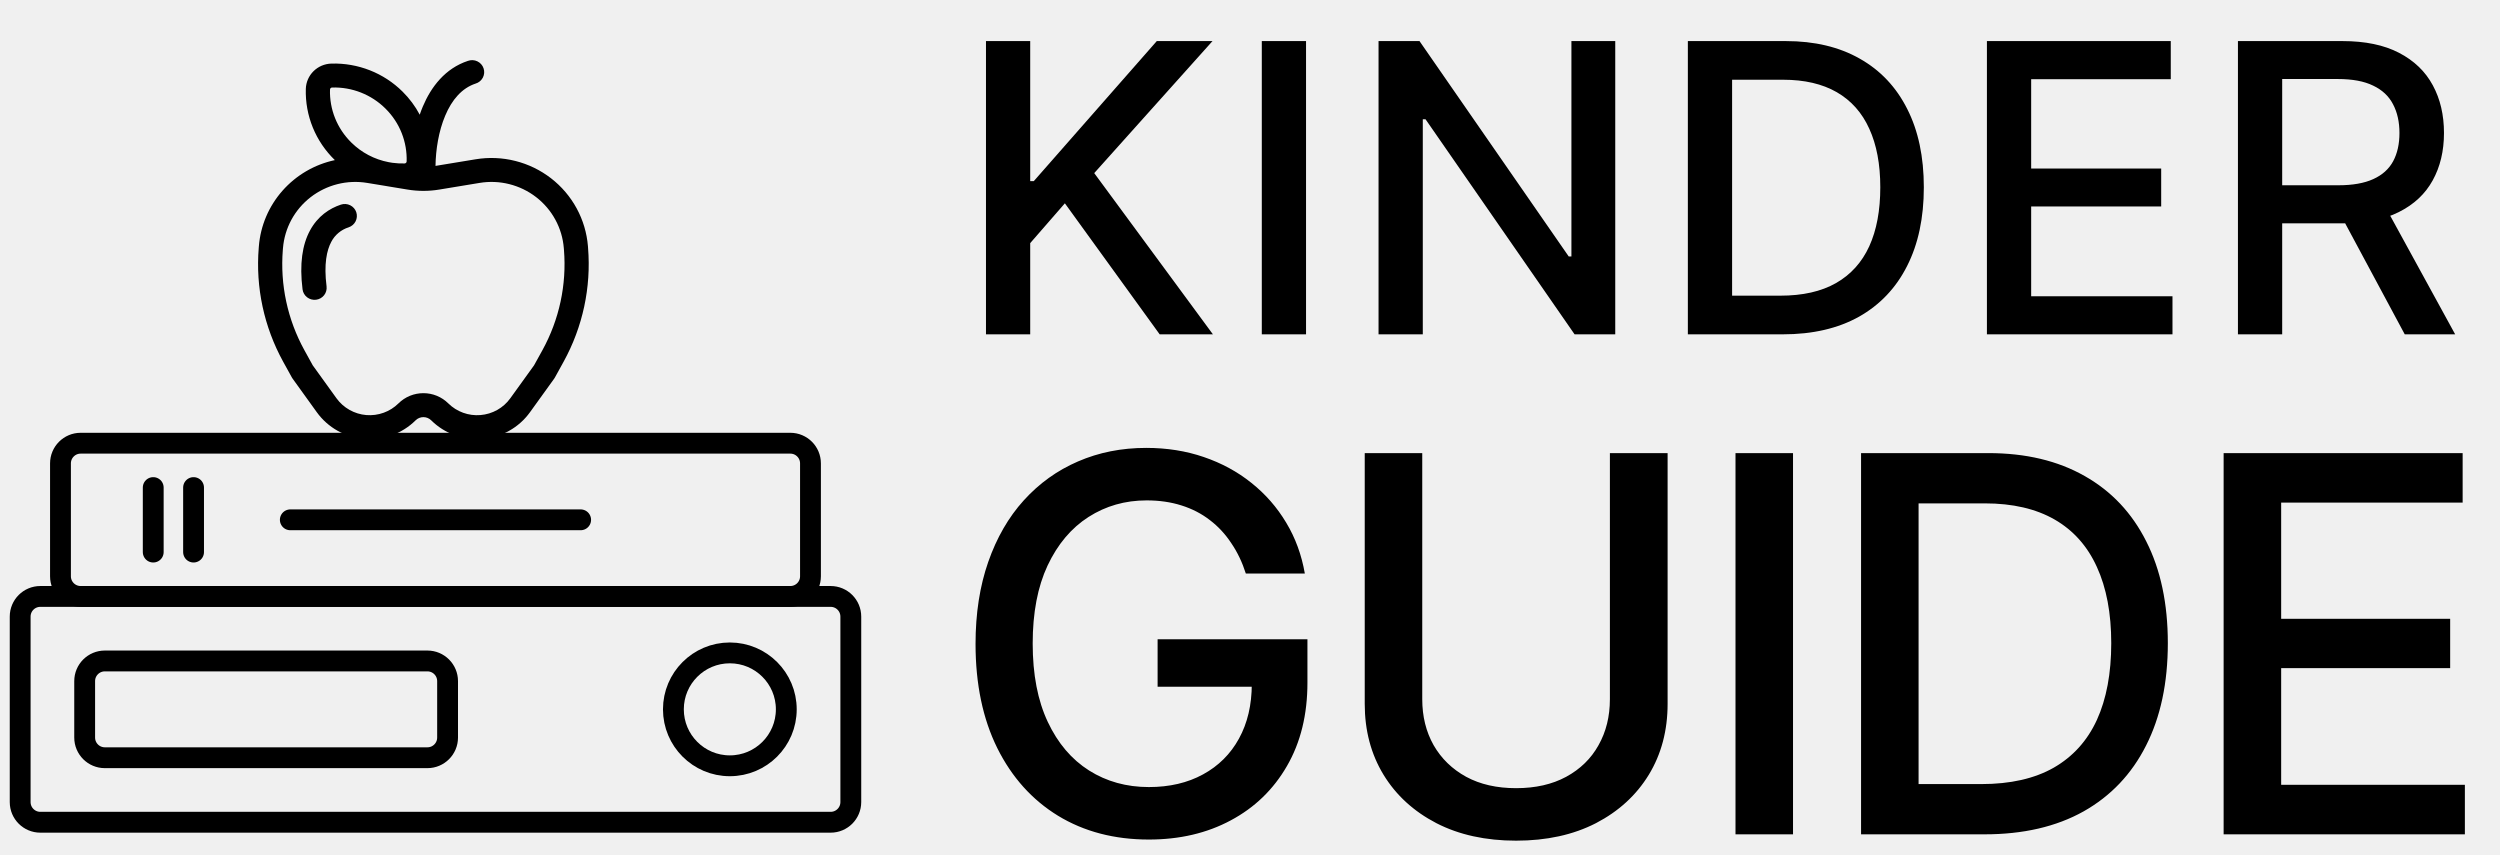
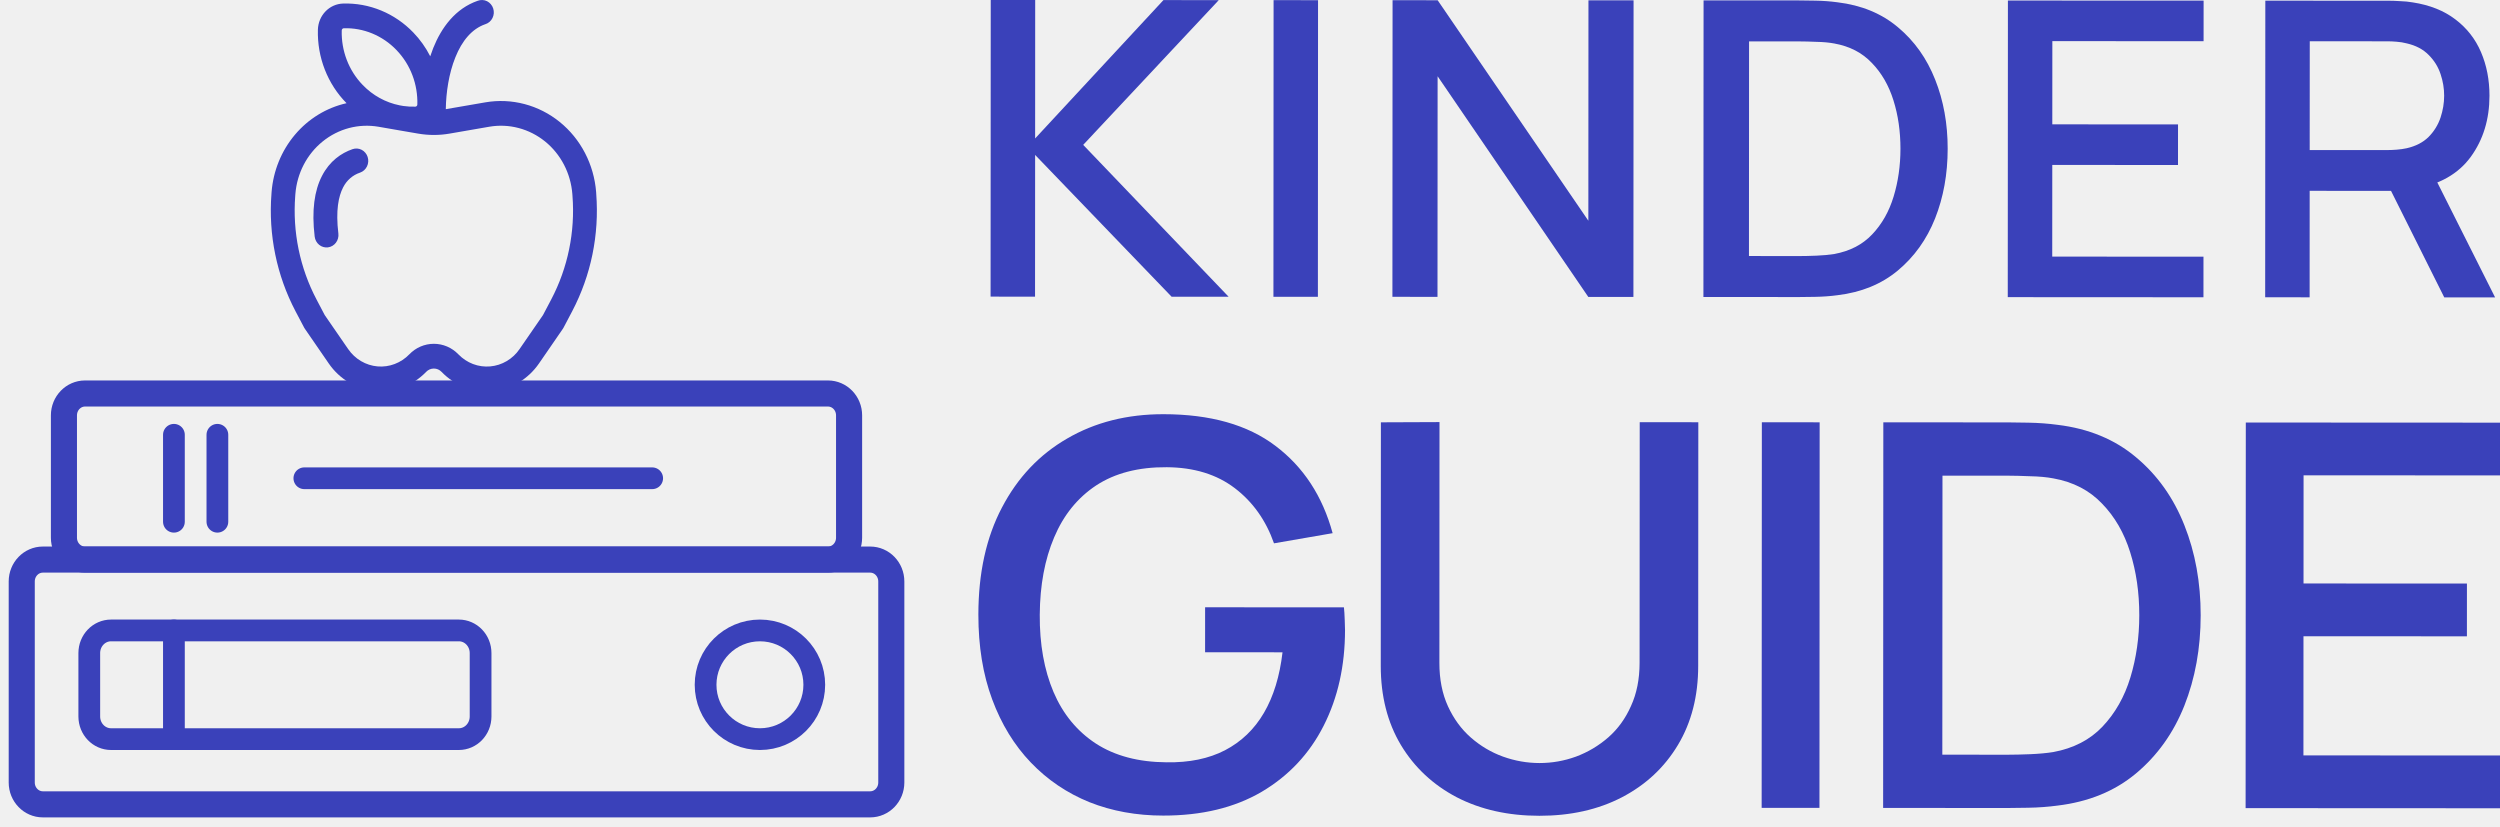
- <svg xmlns="http://www.w3.org/2000/svg" width="120" height="41" viewBox="0 0 120 41" fill="none">
-   <g clip-path="url(#clip0_459_5779)">
-     <path d="M47.327 16.048V1.972H49.45V8.694H49.622L55.526 1.972H58.2L52.523 8.309L58.22 16.048H55.664L51.114 9.759L49.45 11.67V16.048H47.327ZM62.69 1.972V16.048H60.566V1.972H62.69ZM77.532 1.972V16.048H75.58L68.425 5.724H68.294V16.048H66.17V1.972H68.136L75.298 12.309H75.428V1.972H77.532ZM85.574 16.048H81.017V1.972H85.718C87.097 1.972 88.282 2.253 89.271 2.817C90.261 3.376 91.019 4.18 91.547 5.23C92.078 6.274 92.344 7.527 92.344 8.989C92.344 10.456 92.076 11.716 91.54 12.769C91.008 13.823 90.238 14.634 89.23 15.203C88.222 15.766 87.003 16.048 85.574 16.048ZM83.141 14.192H85.457C86.529 14.192 87.42 13.991 88.13 13.587C88.841 13.18 89.372 12.591 89.725 11.821C90.078 11.047 90.254 10.103 90.254 8.989C90.254 7.885 90.078 6.948 89.725 6.178C89.377 5.408 88.857 4.824 88.165 4.425C87.473 4.027 86.614 3.827 85.587 3.827H83.141V14.192ZM95.372 16.048V1.972H104.197V3.8H97.496V8.089H103.737V9.91H97.496V14.22H104.279V16.048H95.372ZM107.421 16.048V1.972H112.438C113.529 1.972 114.434 2.16 115.153 2.535C115.877 2.911 116.418 3.431 116.775 4.095C117.133 4.755 117.311 5.518 117.311 6.384C117.311 7.246 117.131 8.004 116.769 8.659C116.411 9.31 115.87 9.816 115.146 10.178C114.427 10.54 113.522 10.721 112.432 10.721H108.631V8.893H112.239C112.926 8.893 113.485 8.794 113.916 8.597C114.351 8.4 114.67 8.114 114.872 7.738C115.073 7.363 115.174 6.911 115.174 6.384C115.174 5.853 115.071 5.392 114.865 5.003C114.663 4.613 114.345 4.315 113.909 4.109C113.478 3.898 112.913 3.793 112.212 3.793H109.545V16.048H107.421ZM114.37 9.697L117.848 16.048H115.428L112.019 9.697H114.37Z" fill="black" />
-     <path d="M59.8 27.53C59.627 26.988 59.395 26.503 59.103 26.074C58.817 25.639 58.474 25.27 58.075 24.966C57.676 24.656 57.221 24.421 56.708 24.26C56.202 24.099 55.645 24.019 55.037 24.019C54.007 24.019 53.078 24.284 52.25 24.814C51.422 25.344 50.766 26.122 50.284 27.146C49.807 28.165 49.569 29.413 49.569 30.89C49.569 32.373 49.81 33.627 50.293 34.651C50.775 35.676 51.437 36.453 52.276 36.984C53.117 37.514 54.072 37.779 55.145 37.779C56.139 37.779 57.006 37.576 57.745 37.171C58.489 36.766 59.064 36.194 59.469 35.456C59.88 34.711 60.086 33.835 60.086 32.829L60.8 32.963H55.565V30.684H62.757V32.766C62.757 34.303 62.43 35.637 61.774 36.769C61.125 37.895 60.225 38.765 59.076 39.378C57.932 39.992 56.622 40.298 55.145 40.298C53.489 40.298 52.035 39.917 50.784 39.155C49.539 38.392 48.569 37.311 47.871 35.911C47.175 34.506 46.826 32.838 46.826 30.908C46.826 29.448 47.029 28.138 47.434 26.976C47.839 25.815 48.407 24.829 49.14 24.019C49.879 23.203 50.745 22.58 51.74 22.151C52.741 21.716 53.834 21.499 55.02 21.499C56.008 21.499 56.929 21.645 57.781 21.937C58.638 22.229 59.401 22.643 60.068 23.179C60.741 23.715 61.298 24.352 61.739 25.091C62.18 25.824 62.477 26.637 62.632 27.53H59.8ZM77.275 21.749H80.045V33.785C80.045 35.066 79.744 36.2 79.142 37.189C78.541 38.172 77.695 38.946 76.605 39.512C75.515 40.072 74.237 40.352 72.772 40.352C71.312 40.352 70.037 40.072 68.947 39.512C67.857 38.946 67.011 38.172 66.41 37.189C65.808 36.2 65.507 35.066 65.507 33.785V21.749H68.268V33.561C68.268 34.389 68.45 35.125 68.813 35.768C69.183 36.412 69.704 36.918 70.377 37.287C71.05 37.651 71.848 37.832 72.772 37.832C73.701 37.832 74.502 37.651 75.175 37.287C75.854 36.918 76.373 36.412 76.73 35.768C77.093 35.125 77.275 34.389 77.275 33.561V21.749ZM86.065 21.749V40.048H83.304V21.749H86.065ZM95.255 40.048H89.331V21.749H95.442C97.236 21.749 98.775 22.116 100.062 22.848C101.349 23.575 102.334 24.62 103.019 25.984C103.71 27.343 104.056 28.972 104.056 30.872C104.056 32.778 103.707 34.416 103.011 35.786C102.32 37.156 101.319 38.211 100.008 38.949C98.698 39.682 97.114 40.048 95.255 40.048ZM92.092 37.636H95.103C96.497 37.636 97.656 37.374 98.579 36.849C99.502 36.319 100.193 35.554 100.652 34.553C101.11 33.547 101.34 32.319 101.34 30.872C101.34 29.436 101.11 28.218 100.652 27.218C100.199 26.217 99.523 25.457 98.624 24.939C97.724 24.421 96.607 24.162 95.273 24.162H92.092V37.636ZM106.734 40.048V21.749H118.207V24.126H109.496V29.701H117.608V32.069H109.496V37.672H118.314V40.048H106.734Z" fill="black" />
-     <path d="M13.935 24.951H27.871" stroke="black" stroke-linecap="round" />
-     <path d="M7.355 26.5V23.403" stroke="black" stroke-linecap="round" />
-     <path d="M9.291 26.5V23.403" stroke="black" stroke-linecap="round" />
-     <path d="M37.936 21.274H3.871C3.337 21.274 2.903 21.708 2.903 22.242V27.662C2.903 28.196 3.337 28.629 3.871 28.629H37.936C38.47 28.629 38.903 28.196 38.903 27.662V22.242C38.903 21.708 38.47 21.274 37.936 21.274Z" stroke="black" />
-     <mask id="mask0_459_5779" style="mask-type:luminance" maskUnits="userSpaceOnUse" x="0" y="28" width="42" height="13">
-       <path d="M41.419 28.048H0.387V40.048H41.419V28.048Z" fill="white" />
-     </mask>
-     <g mask="url(#mask0_459_5779)">
-       <path d="M39.871 28.629H1.936C1.401 28.629 0.968 29.062 0.968 29.597V38.5C0.968 39.034 1.401 39.468 1.936 39.468H39.871C40.406 39.468 40.839 39.034 40.839 38.5V29.597C40.839 29.062 40.406 28.629 39.871 28.629Z" stroke="black" />
-       <path d="M35.032 36.758C36.529 36.758 37.742 35.545 37.742 34.048C37.742 32.552 36.529 31.339 35.032 31.339C33.536 31.339 32.323 32.552 32.323 34.048C32.323 35.545 33.536 36.758 35.032 36.758Z" stroke="black" />
-       <path d="M4.064 32.693C4.064 32.159 4.498 31.726 5.032 31.726H20.516C21.05 31.726 21.484 32.159 21.484 32.693V35.403C21.484 35.938 21.05 36.371 20.516 36.371H5.032C4.498 36.371 4.064 35.938 4.064 35.403V32.693Z" stroke="black" stroke-linecap="round" />
-     </g>
-     <path d="M17.101 10.185C17.149 10.329 17.138 10.487 17.069 10.623C17 10.76 16.88 10.863 16.734 10.912C16.556 10.967 16.391 11.058 16.248 11.177C16.105 11.296 15.987 11.443 15.902 11.607C15.686 12.009 15.539 12.669 15.675 13.746C15.694 13.898 15.652 14.05 15.557 14.171C15.462 14.291 15.323 14.369 15.17 14.388C15.017 14.407 14.863 14.364 14.742 14.271C14.62 14.177 14.541 14.039 14.522 13.888C14.369 12.665 14.512 11.744 14.878 11.067C15.249 10.377 15.815 10.003 16.366 9.821C16.438 9.797 16.515 9.788 16.591 9.793C16.667 9.798 16.741 9.819 16.809 9.852C16.878 9.886 16.939 9.933 16.989 9.99C17.039 10.047 17.077 10.113 17.101 10.185ZM22.829 4.012C22.904 3.99 22.973 3.953 23.032 3.904C23.092 3.854 23.141 3.794 23.177 3.726C23.212 3.657 23.234 3.583 23.24 3.506C23.246 3.429 23.236 3.352 23.211 3.279C23.187 3.206 23.148 3.139 23.096 3.081C23.045 3.024 22.983 2.977 22.913 2.944C22.843 2.91 22.767 2.891 22.689 2.887C22.612 2.884 22.534 2.895 22.461 2.922C21.372 3.281 20.694 4.166 20.295 5.115C20.241 5.243 20.192 5.373 20.147 5.505C19.93 5.096 19.652 4.723 19.322 4.397C18.876 3.954 18.343 3.606 17.756 3.375C17.169 3.144 16.54 3.034 15.909 3.052C15.235 3.07 14.698 3.604 14.679 4.27C14.661 4.903 14.775 5.534 15.015 6.122C15.255 6.71 15.616 7.242 16.073 7.685C15.098 7.894 14.217 8.409 13.56 9.153C12.903 9.897 12.505 10.83 12.426 11.816L12.419 11.901C12.265 13.795 12.673 15.692 13.591 17.36L14.009 18.117C14.021 18.137 14.033 18.156 14.046 18.175L15.207 19.787C15.47 20.152 15.811 20.456 16.204 20.677C16.598 20.899 17.036 21.033 17.487 21.07C17.938 21.107 18.392 21.046 18.817 20.892C19.243 20.737 19.629 20.493 19.949 20.176C19.998 20.127 20.056 20.088 20.121 20.062C20.185 20.035 20.254 20.022 20.323 20.022C20.393 20.022 20.462 20.035 20.526 20.062C20.59 20.088 20.648 20.127 20.698 20.176C21.018 20.493 21.404 20.737 21.829 20.892C22.254 21.046 22.708 21.107 23.159 21.07C23.611 21.033 24.048 20.899 24.442 20.677C24.836 20.456 25.176 20.152 25.439 19.787L26.6 18.176C26.614 18.157 26.626 18.137 26.637 18.117L27.054 17.36C27.972 15.692 28.38 13.795 28.227 11.901L28.221 11.816C28.169 11.181 27.985 10.563 27.68 10.002C27.375 9.441 26.956 8.949 26.449 8.557C25.942 8.165 25.359 7.882 24.735 7.725C24.112 7.568 23.462 7.541 22.828 7.646L20.904 7.963C20.916 7.18 21.055 6.299 21.368 5.556C21.693 4.78 22.176 4.228 22.828 4.012H22.829ZM18.835 7.814L18.657 7.784C17.975 7.654 17.348 7.323 16.858 6.836C16.523 6.505 16.259 6.109 16.084 5.673C15.909 5.237 15.826 4.77 15.84 4.301C15.841 4.274 15.851 4.249 15.87 4.23C15.889 4.211 15.915 4.201 15.941 4.201C16.415 4.187 16.886 4.269 17.327 4.443C17.767 4.617 18.167 4.878 18.501 5.21C19.206 5.908 19.546 6.829 19.519 7.746C19.519 7.772 19.508 7.798 19.489 7.816C19.471 7.835 19.445 7.846 19.418 7.846C19.223 7.851 19.029 7.84 18.835 7.814ZM18.455 8.916L18.655 8.95L19.56 9.099C20.065 9.183 20.581 9.183 21.087 9.099L23.018 8.78C23.494 8.701 23.982 8.721 24.449 8.839C24.917 8.957 25.355 9.169 25.735 9.463C26.115 9.757 26.43 10.126 26.658 10.547C26.887 10.968 27.025 11.431 27.063 11.908L27.07 11.993C27.205 13.664 26.846 15.339 26.035 16.811L25.635 17.535L24.494 19.118C24.329 19.347 24.116 19.538 23.869 19.677C23.622 19.816 23.347 19.9 23.064 19.923C22.78 19.947 22.495 19.909 22.229 19.812C21.962 19.715 21.719 19.562 21.518 19.363C21.361 19.207 21.175 19.084 20.97 18.999C20.765 18.915 20.545 18.872 20.323 18.872C20.101 18.872 19.881 18.915 19.675 18.999C19.47 19.084 19.284 19.207 19.127 19.363C18.926 19.561 18.684 19.715 18.417 19.811C18.15 19.908 17.865 19.946 17.582 19.923C17.299 19.899 17.025 19.815 16.778 19.676C16.531 19.537 16.317 19.347 16.152 19.118L15.011 17.535L14.612 16.811C13.801 15.339 13.441 13.664 13.576 11.993L13.583 11.908C13.622 11.431 13.76 10.968 13.988 10.547C14.217 10.127 14.531 9.758 14.911 9.464C15.291 9.17 15.729 8.957 16.197 8.839C16.664 8.721 17.151 8.701 17.627 8.78L18.455 8.916Z" fill="black" />
+ <svg xmlns="http://www.w3.org/2000/svg" width="115" height="38" viewBox="0 0 115 38" fill="none">
+   <g clip-path="url(#clip0_699_10561)">
+     <path d="M45.567 13.645L45.574 0L47.619 0.001L47.616 6.369L53.519 0.004L56.063 0.006L49.827 6.664L56.516 13.65L53.894 13.649L47.616 7.127L47.612 13.646L45.567 13.645Z" fill="#3A41BA" />
+     <path d="M58.578 13.652L58.585 0.007L60.63 0.008L60.623 13.653L58.578 13.652Z" fill="#3A41BA" />
+     <path d="M64.051 13.654L64.058 0.01L66.132 0.011L73.064 10.153L73.069 0.015L75.144 0.016L75.137 13.66L73.062 13.659L66.13 3.507L66.125 13.655L64.051 13.654Z" fill="#3A41BA" />
+     <path d="M78.357 13.662L78.364 0.017L82.777 0.02C82.907 0.02 83.148 0.023 83.501 0.03C83.859 0.036 84.202 0.061 84.528 0.106C85.63 0.239 86.556 0.622 87.306 1.254C88.063 1.886 88.633 2.688 89.017 3.661C89.402 4.628 89.594 5.689 89.593 6.845C89.592 8.008 89.399 9.075 89.014 10.048C88.629 11.014 88.057 11.813 87.3 12.444C86.55 13.069 85.624 13.448 84.521 13.58C84.195 13.624 83.852 13.649 83.494 13.655C83.141 13.661 82.9 13.664 82.77 13.664L78.357 13.662ZM80.452 11.777L82.771 11.779C82.992 11.779 83.257 11.773 83.563 11.76C83.87 11.748 84.14 11.722 84.375 11.685C85.093 11.552 85.674 11.253 86.117 10.785C86.568 10.312 86.897 9.731 87.106 9.042C87.316 8.354 87.42 7.621 87.421 6.844C87.421 6.042 87.314 5.3 87.099 4.617C86.884 3.929 86.552 3.354 86.102 2.892C85.659 2.425 85.085 2.128 84.38 2.001C84.145 1.957 83.872 1.931 83.558 1.925C83.252 1.912 82.991 1.905 82.776 1.905L80.457 1.904L80.452 11.777Z" fill="#3A41BA" />
+     <path d="M92.357 13.669L92.364 0.025L101.366 0.029L101.365 1.896L94.408 1.892L94.406 5.72L100.189 5.723L100.188 7.59L94.405 7.587L94.403 11.804L101.36 11.807L101.359 13.674L92.357 13.669Z" fill="#3A41BA" />
+     <path d="M104.198 13.675L104.205 0.031L109.9 0.034C110.036 0.034 110.206 0.04 110.408 0.053C110.611 0.059 110.803 0.078 110.986 0.11C111.768 0.231 112.42 0.49 112.942 0.888C113.47 1.286 113.865 1.789 114.125 2.395C114.386 3.002 114.516 3.672 114.516 4.404C114.515 5.491 114.227 6.429 113.653 7.218C113.079 8.001 112.217 8.49 111.069 8.685L110.237 8.78L106.245 8.778L106.243 13.676L104.198 13.675ZM112.436 13.68L109.66 8.126L111.725 7.615L114.775 13.681L112.436 13.68ZM106.246 6.902L109.818 6.903C109.948 6.903 110.092 6.897 110.248 6.885C110.411 6.872 110.565 6.85 110.708 6.819C111.126 6.724 111.462 6.55 111.716 6.298C111.971 6.039 112.153 5.742 112.265 5.408C112.376 5.073 112.431 4.738 112.431 4.403C112.432 4.068 112.376 3.737 112.266 3.408C112.155 3.073 111.972 2.78 111.718 2.527C111.464 2.268 111.128 2.091 110.711 1.996C110.567 1.958 110.414 1.932 110.251 1.92C110.094 1.907 109.951 1.9 109.82 1.9L106.249 1.899L106.246 6.902Z" fill="#3A41BA" />
+     <path d="M53.51 37.517C52.28 37.517 51.148 37.311 50.114 36.9C49.079 36.48 48.181 35.872 47.418 35.075C46.655 34.278 46.062 33.309 45.639 32.167C45.215 31.026 45.004 29.728 45.005 28.274C45.006 26.361 45.367 24.719 46.089 23.348C46.81 21.968 47.811 20.91 49.092 20.171C50.373 19.425 51.849 19.052 53.519 19.053C55.673 19.054 57.39 19.539 58.67 20.509C59.958 21.479 60.835 22.818 61.301 24.526L58.604 24.993C58.231 23.933 57.63 23.087 56.799 22.454C55.968 21.821 54.926 21.501 53.671 21.492C52.373 21.483 51.292 21.762 50.427 22.328C49.57 22.894 48.925 23.69 48.492 24.716C48.059 25.734 47.838 26.921 47.829 28.276C47.819 29.631 48.031 30.817 48.463 31.836C48.895 32.846 49.543 33.635 50.408 34.202C51.281 34.769 52.366 35.057 53.663 35.066C54.706 35.083 55.601 34.899 56.348 34.513C57.103 34.119 57.701 33.545 58.142 32.79C58.583 32.034 58.868 31.107 58.996 30.006L55.434 30.004L55.435 27.935L61.821 27.938C61.837 28.086 61.85 28.283 61.858 28.529C61.867 28.768 61.871 28.92 61.871 28.985C61.87 30.628 61.543 32.093 60.889 33.382C60.236 34.671 59.285 35.685 58.038 36.423C56.791 37.154 55.282 37.518 53.51 37.517Z" fill="#3A41BA" />
+     <path d="M70.813 37.526C69.379 37.526 68.112 37.242 67.01 36.674C65.916 36.099 65.06 35.298 64.442 34.271C63.823 33.236 63.514 32.02 63.515 30.624L63.521 19.427L66.217 19.416L66.212 30.49C66.211 31.246 66.342 31.911 66.605 32.486C66.868 33.061 67.219 33.542 67.66 33.928C68.101 34.314 68.592 34.606 69.135 34.803C69.686 35.001 70.246 35.099 70.814 35.1C71.391 35.1 71.95 35.002 72.493 34.805C73.044 34.6 73.54 34.304 73.982 33.919C74.423 33.533 74.771 33.053 75.025 32.478C75.289 31.903 75.42 31.242 75.421 30.495L75.427 19.421L78.123 19.423L78.117 30.632C78.117 32.02 77.806 33.231 77.187 34.265C76.567 35.3 75.706 36.104 74.603 36.678C73.509 37.244 72.246 37.527 70.813 37.526Z" fill="#3A41BA" />
+     <path d="M81.036 37.162L81.045 19.424L83.704 19.426L83.695 37.163L81.036 37.162Z" fill="#3A41BA" />
+     <path d="M86.624 37.165L86.633 19.427L92.37 19.43C92.539 19.43 92.853 19.434 93.311 19.443C93.778 19.451 94.223 19.485 94.647 19.542C96.08 19.715 97.284 20.213 98.258 21.035C99.242 21.856 99.983 22.9 100.483 24.165C100.982 25.421 101.232 26.801 101.231 28.304C101.23 29.815 100.979 31.202 100.478 32.467C99.977 33.723 99.235 34.761 98.251 35.582C97.275 36.395 96.071 36.887 94.638 37.058C94.213 37.115 93.768 37.148 93.302 37.156C92.844 37.164 92.53 37.168 92.361 37.168L86.624 37.165ZM89.347 34.715L92.362 34.717C92.65 34.717 92.994 34.709 93.392 34.693C93.791 34.676 94.143 34.644 94.448 34.595C95.381 34.423 96.136 34.033 96.713 33.426C97.298 32.81 97.727 32.055 97.999 31.16C98.27 30.265 98.407 29.312 98.407 28.302C98.408 27.259 98.268 26.294 97.989 25.407C97.71 24.512 97.278 23.765 96.693 23.165C96.116 22.557 95.37 22.17 94.455 22.006C94.149 21.948 93.793 21.915 93.386 21.907C92.988 21.89 92.648 21.882 92.369 21.881L89.354 21.88L89.347 34.715Z" fill="#3A41BA" />
+     <path d="M103.298 37.174L103.307 19.436L115.009 19.442L115.008 21.869L105.964 21.864L105.962 26.84L113.479 26.844L113.478 29.271L105.96 29.267L105.958 34.748L115.001 34.753L115 37.18L103.298 37.174Z" fill="#3A41BA" />
+     <path d="M14 22H30" stroke="#3A41BA" stroke-linecap="round" />
+     <path d="M8 24V20" stroke="#3A41BA" stroke-linecap="round" />
+     <path d="M8 34V29" stroke="#3A41BA" stroke-linecap="round" />
+     <path d="M10 24V20" stroke="#3A41BA" stroke-linecap="round" />
+     <path d="M38.087 18.101H3.912C3.376 18.101 2.941 18.551 2.941 19.106V24.735C2.941 25.291 3.376 25.741 3.912 25.741H38.087C38.623 25.741 39.058 25.291 39.058 24.735V19.106C39.058 18.551 38.623 18.101 38.087 18.101Z" stroke="#3A41BA" stroke-width="1.2" />
+     <path d="M40.029 25.741H1.971C1.435 25.741 1 26.191 1 26.747V35.995C1 36.55 1.435 37 1.971 37H40.029C40.565 37 41 36.55 41 35.995V26.747C41 26.191 40.565 25.741 40.029 25.741Z" stroke="#3A41BA" stroke-width="1.2" />
+     <path d="M34.957 34C36.338 34 37.457 32.881 37.457 31.5C37.457 30.119 36.338 29 34.957 29C33.576 29 32.457 30.119 32.457 31.5C32.457 32.881 33.576 34 34.957 34Z" stroke="#3A41BA" />
+     <path d="M4.107 30.042C4.107 29.466 4.555 29 5.107 29H21.107C21.66 29 22.107 29.466 22.107 30.042V32.958C22.107 33.534 21.66 34 21.107 34H5.107C4.555 34 4.107 33.534 4.107 32.958V30.042Z" stroke="#3A41BA" stroke-linecap="round" />
+     <path d="M16.912 7.22C16.958 7.364 16.947 7.52 16.882 7.654C16.817 7.789 16.703 7.892 16.565 7.94C16.397 7.995 16.241 8.084 16.106 8.202C15.971 8.32 15.86 8.465 15.779 8.628C15.575 9.025 15.436 9.678 15.565 10.744C15.583 10.894 15.542 11.045 15.453 11.164C15.363 11.283 15.232 11.36 15.087 11.379C14.943 11.397 14.797 11.356 14.682 11.263C14.568 11.17 14.493 11.034 14.475 10.884C14.33 9.675 14.465 8.763 14.811 8.093C15.162 7.41 15.696 7.041 16.218 6.861C16.286 6.837 16.358 6.828 16.43 6.833C16.502 6.838 16.572 6.858 16.637 6.891C16.701 6.925 16.759 6.971 16.806 7.028C16.853 7.084 16.889 7.15 16.912 7.22ZM22.326 1.113C22.396 1.091 22.461 1.055 22.518 1.006C22.574 0.957 22.621 0.898 22.654 0.83C22.688 0.762 22.708 0.689 22.714 0.613C22.72 0.537 22.71 0.461 22.687 0.388C22.664 0.316 22.627 0.25 22.578 0.193C22.53 0.136 22.471 0.089 22.405 0.056C22.339 0.023 22.267 0.004 22.194 0.001C22.12 -0.003 22.047 0.009 21.978 0.035C20.949 0.39 20.308 1.266 19.931 2.204C19.88 2.331 19.834 2.46 19.791 2.59C19.586 2.186 19.323 1.817 19.011 1.494C18.589 1.056 18.086 0.712 17.531 0.483C16.976 0.254 16.382 0.145 15.785 0.163C15.149 0.181 14.641 0.709 14.623 1.368C14.606 1.995 14.714 2.619 14.941 3.201C15.168 3.782 15.508 4.309 15.941 4.747C15.019 4.954 14.186 5.463 13.566 6.199C12.945 6.935 12.569 7.859 12.493 8.834L12.487 8.918C12.342 10.792 12.727 12.669 13.595 14.32L13.99 15.069C14.001 15.088 14.012 15.107 14.025 15.125L15.123 16.72C15.371 17.081 15.693 17.382 16.065 17.601C16.437 17.82 16.851 17.953 17.277 17.99C17.704 18.026 18.133 17.966 18.535 17.813C18.936 17.66 19.301 17.419 19.604 17.105C19.65 17.057 19.705 17.018 19.766 16.992C19.827 16.966 19.892 16.953 19.958 16.953C20.023 16.953 20.088 16.966 20.149 16.992C20.21 17.018 20.265 17.057 20.311 17.105C20.614 17.419 20.979 17.66 21.381 17.813C21.782 17.966 22.212 18.026 22.638 17.99C23.064 17.953 23.478 17.82 23.85 17.601C24.222 17.382 24.544 17.081 24.793 16.72L25.89 15.127C25.903 15.108 25.915 15.088 25.925 15.069L26.319 14.32C27.187 12.669 27.572 10.792 27.427 8.918L27.422 8.834C27.373 8.206 27.199 7.595 26.911 7.04C26.623 6.485 26.227 5.998 25.747 5.61C25.268 5.222 24.717 4.942 24.128 4.787C23.538 4.631 22.924 4.605 22.325 4.708L20.507 5.022C20.518 4.248 20.649 3.376 20.945 2.641C21.252 1.873 21.708 1.327 22.325 1.113H22.326ZM18.551 4.875L18.383 4.845C17.738 4.716 17.146 4.389 16.683 3.907C16.366 3.58 16.117 3.188 15.951 2.756C15.786 2.325 15.707 1.863 15.72 1.399C15.721 1.373 15.731 1.348 15.749 1.329C15.767 1.311 15.791 1.3 15.816 1.3C16.264 1.286 16.709 1.368 17.125 1.54C17.541 1.712 17.919 1.97 18.235 2.299C18.901 2.989 19.223 3.901 19.198 4.807C19.197 4.834 19.187 4.859 19.169 4.877C19.152 4.896 19.128 4.906 19.102 4.906C18.918 4.912 18.734 4.901 18.551 4.875ZM18.192 5.966L18.381 5.999L19.236 6.146C19.714 6.229 20.201 6.229 20.679 6.146L22.505 5.83C22.955 5.752 23.415 5.772 23.857 5.889C24.299 6.005 24.713 6.216 25.072 6.506C25.432 6.797 25.729 7.163 25.945 7.579C26.161 7.995 26.291 8.454 26.328 8.925L26.334 9.009C26.462 10.663 26.122 12.319 25.356 13.776L24.978 14.493L23.899 16.058C23.744 16.285 23.542 16.474 23.308 16.611C23.075 16.749 22.815 16.832 22.547 16.855C22.28 16.878 22.011 16.841 21.758 16.745C21.506 16.649 21.277 16.497 21.087 16.301C20.939 16.147 20.763 16.024 20.569 15.941C20.375 15.858 20.167 15.815 19.957 15.815C19.747 15.815 19.539 15.858 19.345 15.941C19.151 16.024 18.975 16.147 18.827 16.301C18.637 16.497 18.408 16.649 18.156 16.744C17.904 16.84 17.635 16.878 17.367 16.855C17.1 16.832 16.84 16.748 16.607 16.611C16.373 16.473 16.172 16.285 16.016 16.058L14.937 14.493L14.56 13.776C13.793 12.319 13.453 10.663 13.581 9.009L13.587 8.925C13.624 8.454 13.754 7.995 13.97 7.579C14.186 7.163 14.483 6.798 14.843 6.507C15.202 6.216 15.616 6.006 16.057 5.889C16.499 5.773 16.959 5.753 17.409 5.83L18.192 5.966Z" fill="#3A41BA" />
  </g>
  <defs>
-     <clipPath id="clip0_459_5779">
-       <rect width="120" height="39.871" fill="white" transform="translate(0 0.564453)" />
+     <clipPath id="clip0_699_10561">
+       <rect width="115" height="38" fill="white" />
    </clipPath>
  </defs>
</svg>
